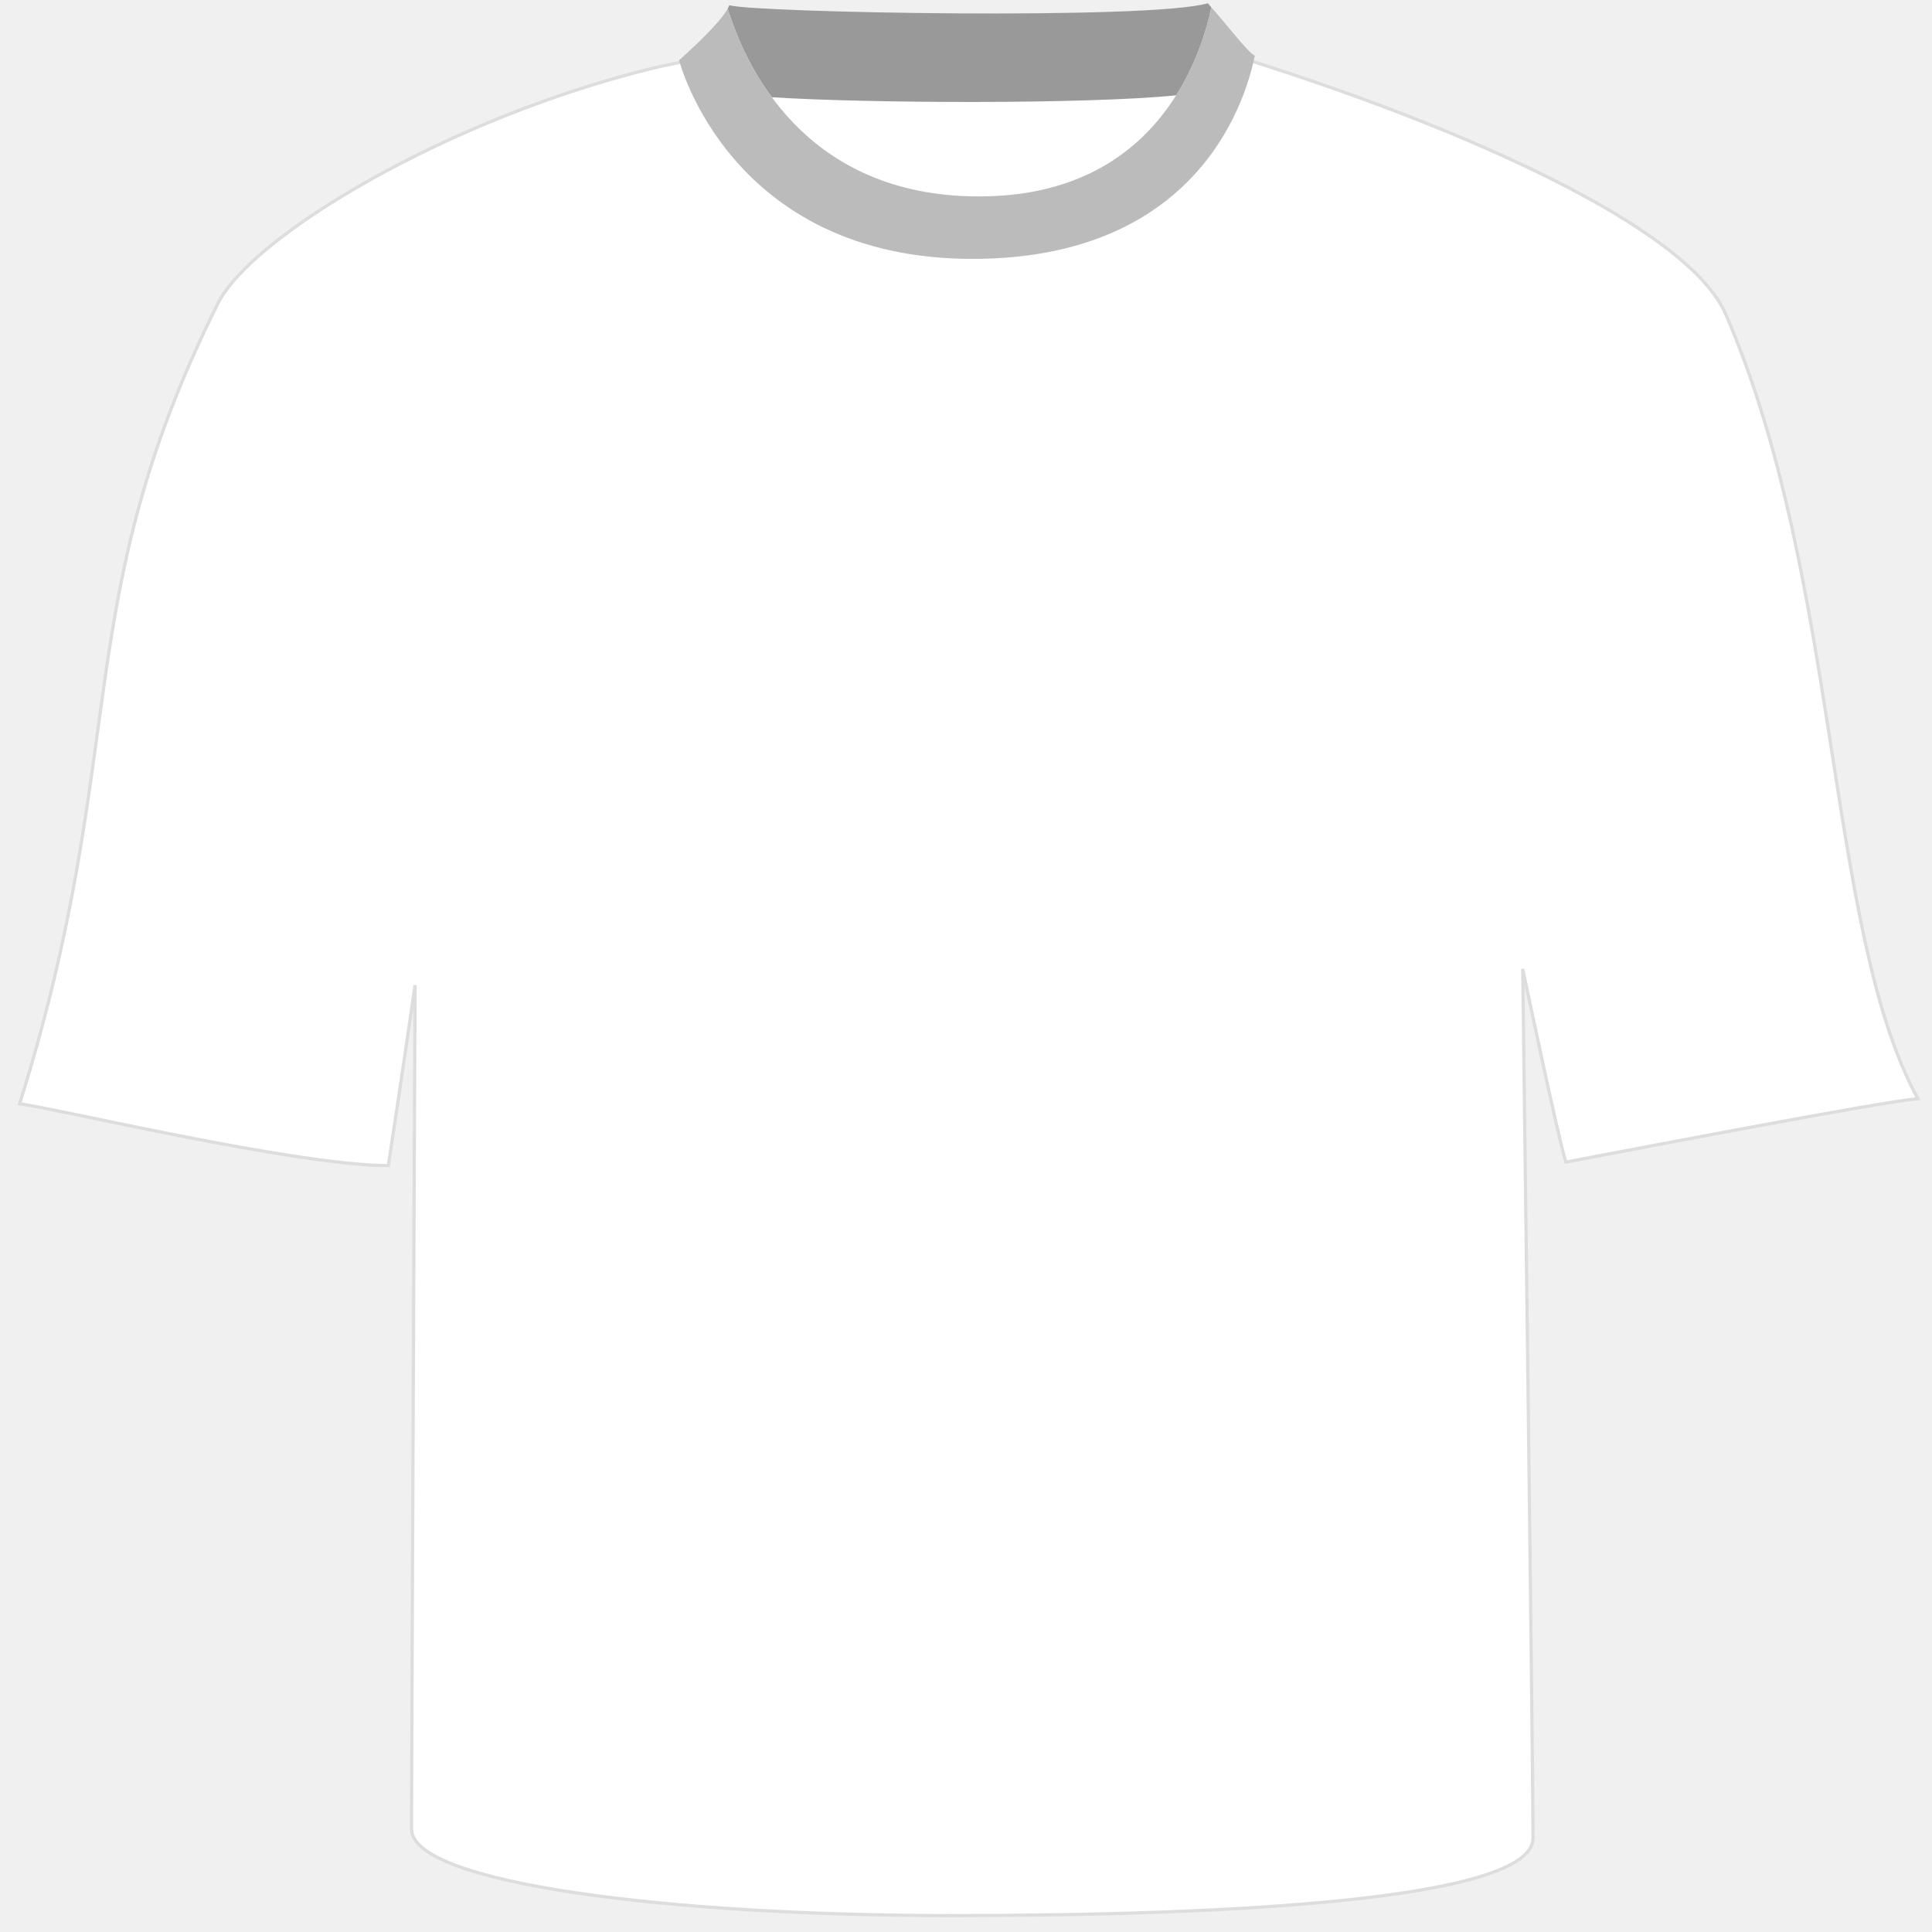
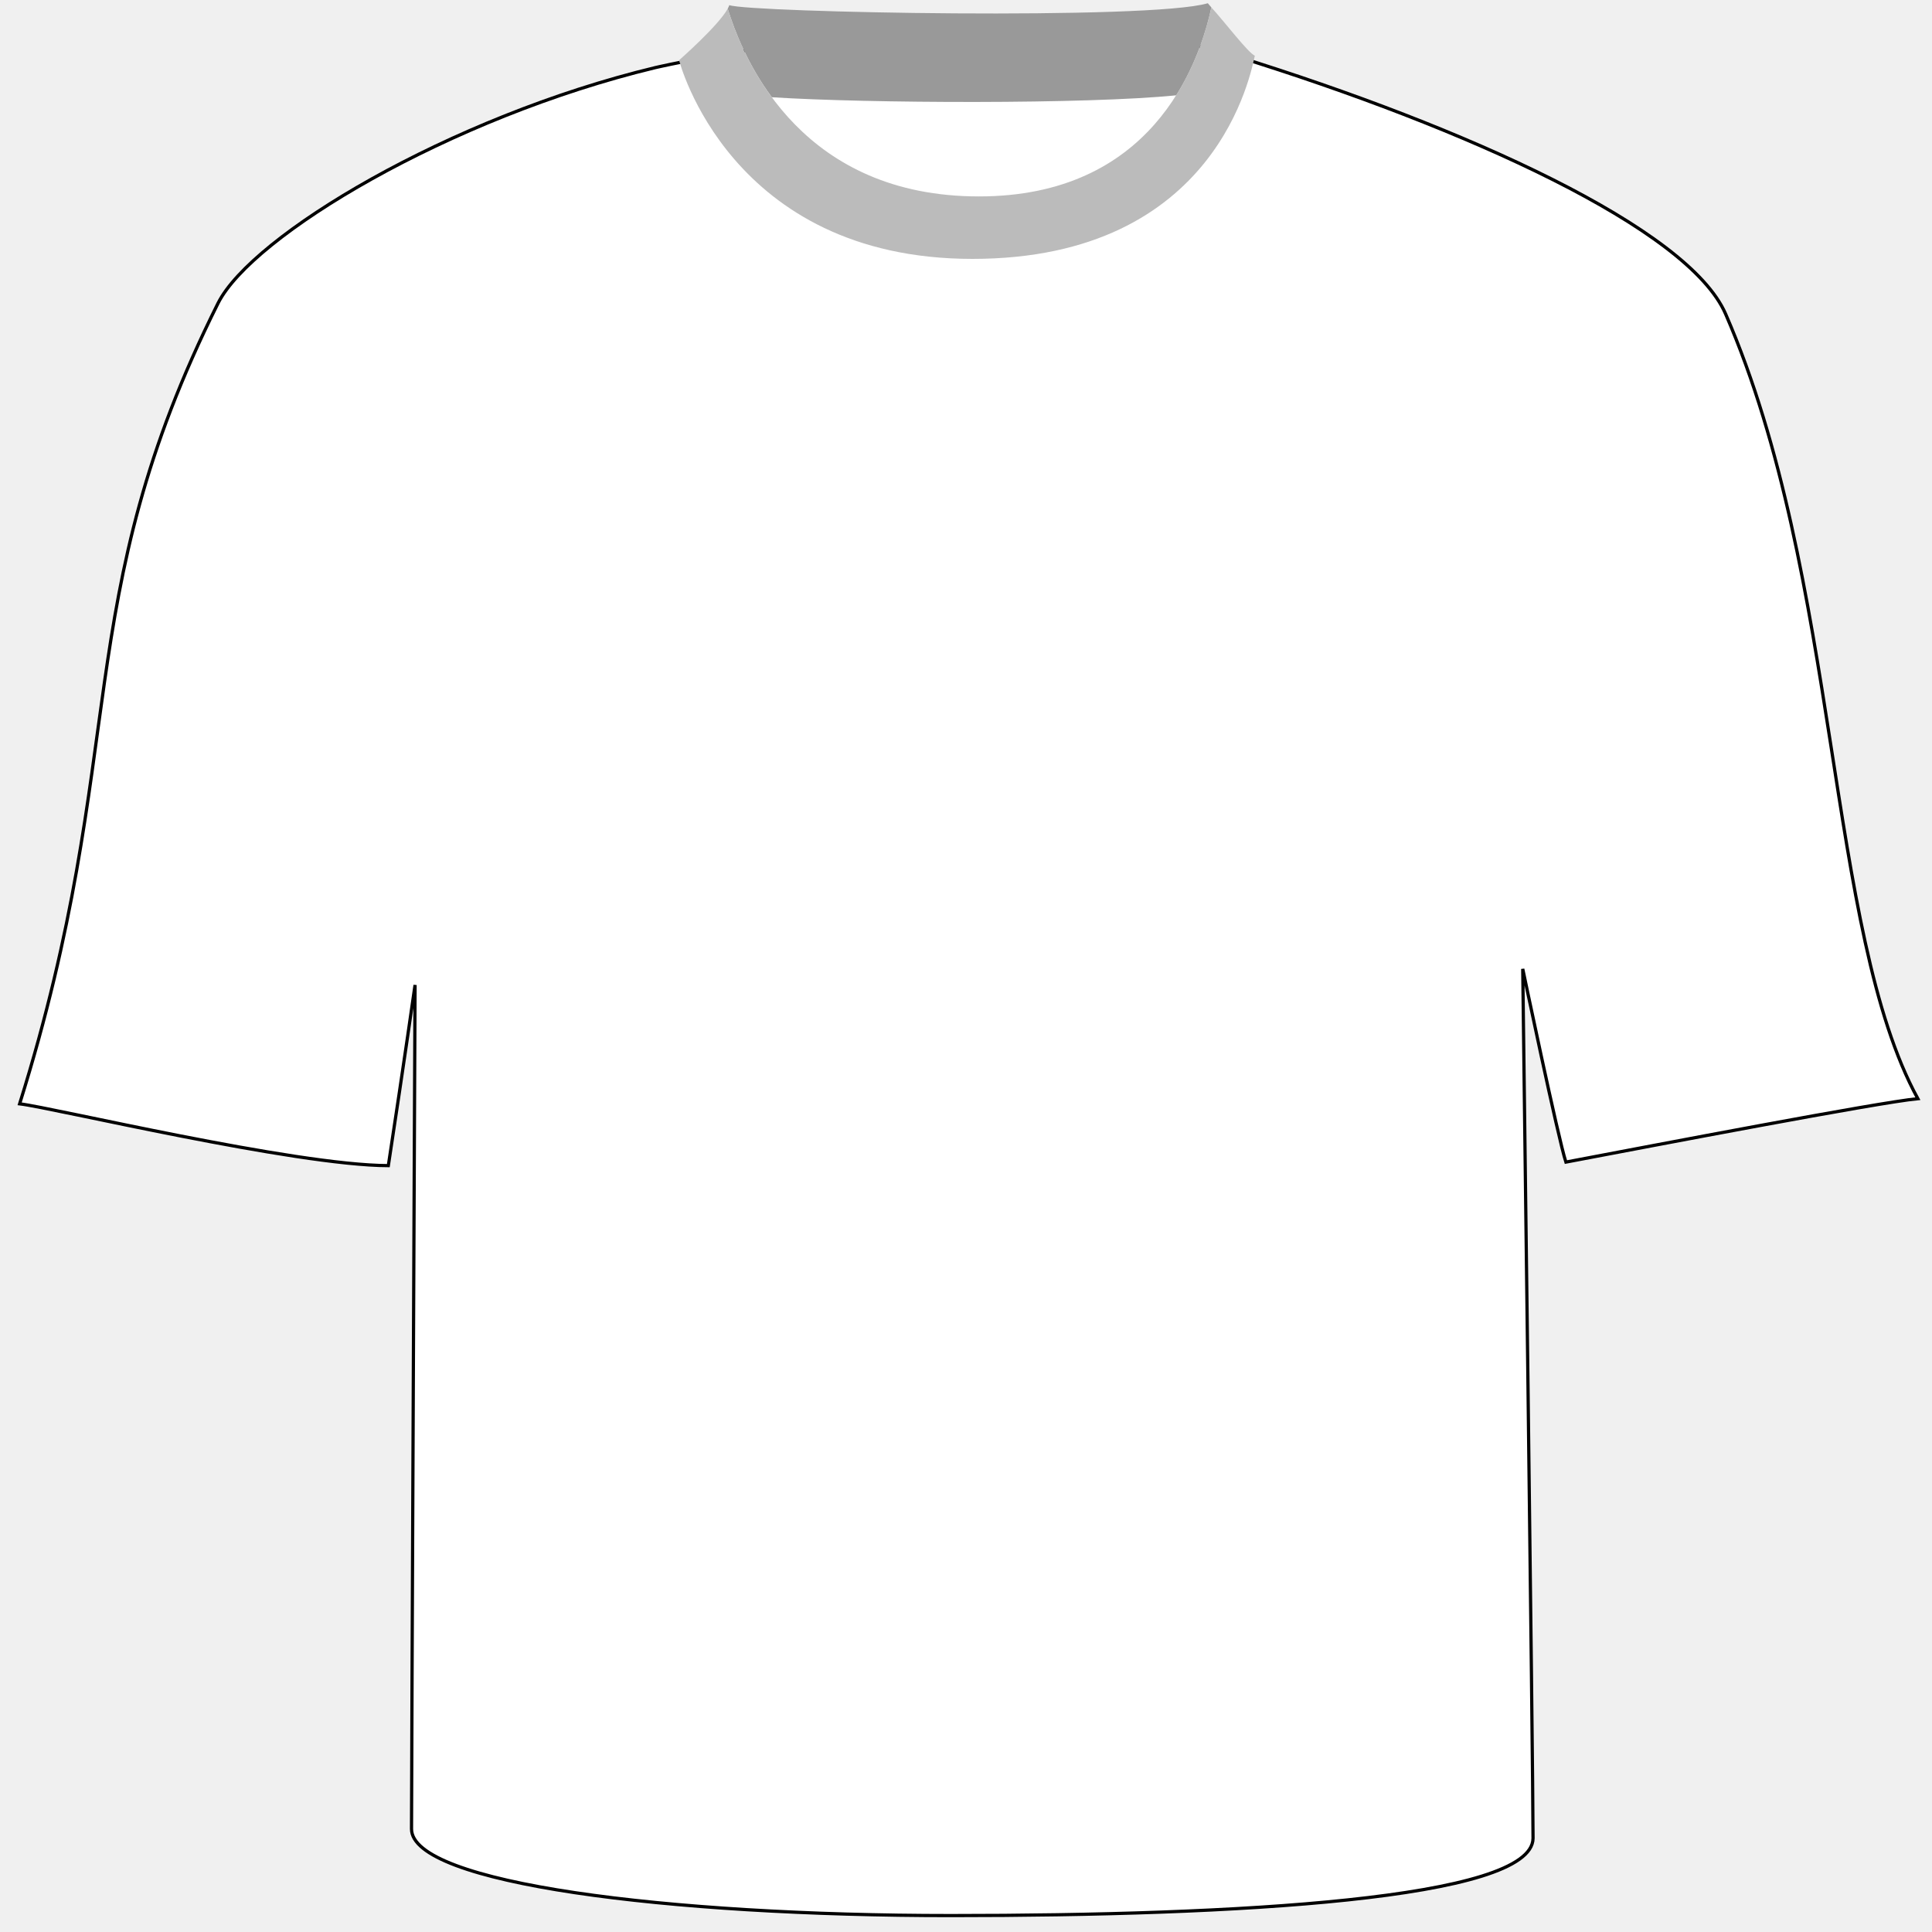
<svg xmlns="http://www.w3.org/2000/svg" width="600" height="600" viewBox="0 0 600 600" xml:space="preserve">
-   <path d="M6.1 342.8C40.7 232.2 21.2 187.2 67.7 94.2c10.5-21 71.9-57.8 135.8-73.2 0 0 109.7-25.5 180.5-3.5s140.3 53.3 151.9 80c35.7 82.1 31.2 191.6 59.7 243.7-12.5 1.2-81.3 14.4-109.3 19.7-2.4-7.3-13.4-60-13.4-60s3.2 248 3.2 270c-.2 19-92.8 24-180.8 24s-167.5-10-167.5-26.9c0-16.8 1.1-262.1 1.1-262.1s-3.3 23.3-8.3 56.1c-29.3-.1-104.2-18-114.5-19.2z" style="stroke:#ddd;stroke-miterlimit:10;fill:#fff" />
+   <path d="M6.1 342.8C40.7 232.2 21.2 187.2 67.7 94.2c10.5-21 71.9-57.8 135.8-73.2 0 0 109.7-25.5 180.5-3.5s140.3 53.3 151.9 80c35.7 82.1 31.2 191.6 59.7 243.7-12.5 1.2-81.3 14.4-109.3 19.7-2.4-7.3-13.4-60-13.4-60s3.2 248 3.2 270c-.2 19-92.8 24-180.8 24s-167.5-10-167.5-26.9c0-16.8 1.1-262.1 1.1-262.1s-3.3 23.3-8.3 56.1c-29.3-.1-104.2-18-114.5-19.2z" style="stroke:#000;stroke-miterlimit:10;fill:#fff" />
  <path d="M375.1 1c-17.6 5.3-142.2 2.9-148.6.6-.1.3-.3.7-.5 1.1 2.2 7.1 6.3 17.5 13.7 27.5 29.5 1.9 97.9 2.2 125.6-.6 6.2-9.9 9.4-20.2 10.9-27.3-.4-.5-.8-.9-1.1-1.3" style="fill:#999" />
  <path d="M376.2 2.3C372.1 21 357.2 61 304 61c-53.9 0-72.4-40.1-78-58.3-2.9 5.3-15.1 16-15.1 16s15.6 61.7 91.1 61.7c76.5 0 86.6-58.7 87.7-63.1-2.1-.9-9.3-10.4-13.5-15" style="fill:#bbb" />
</svg>
